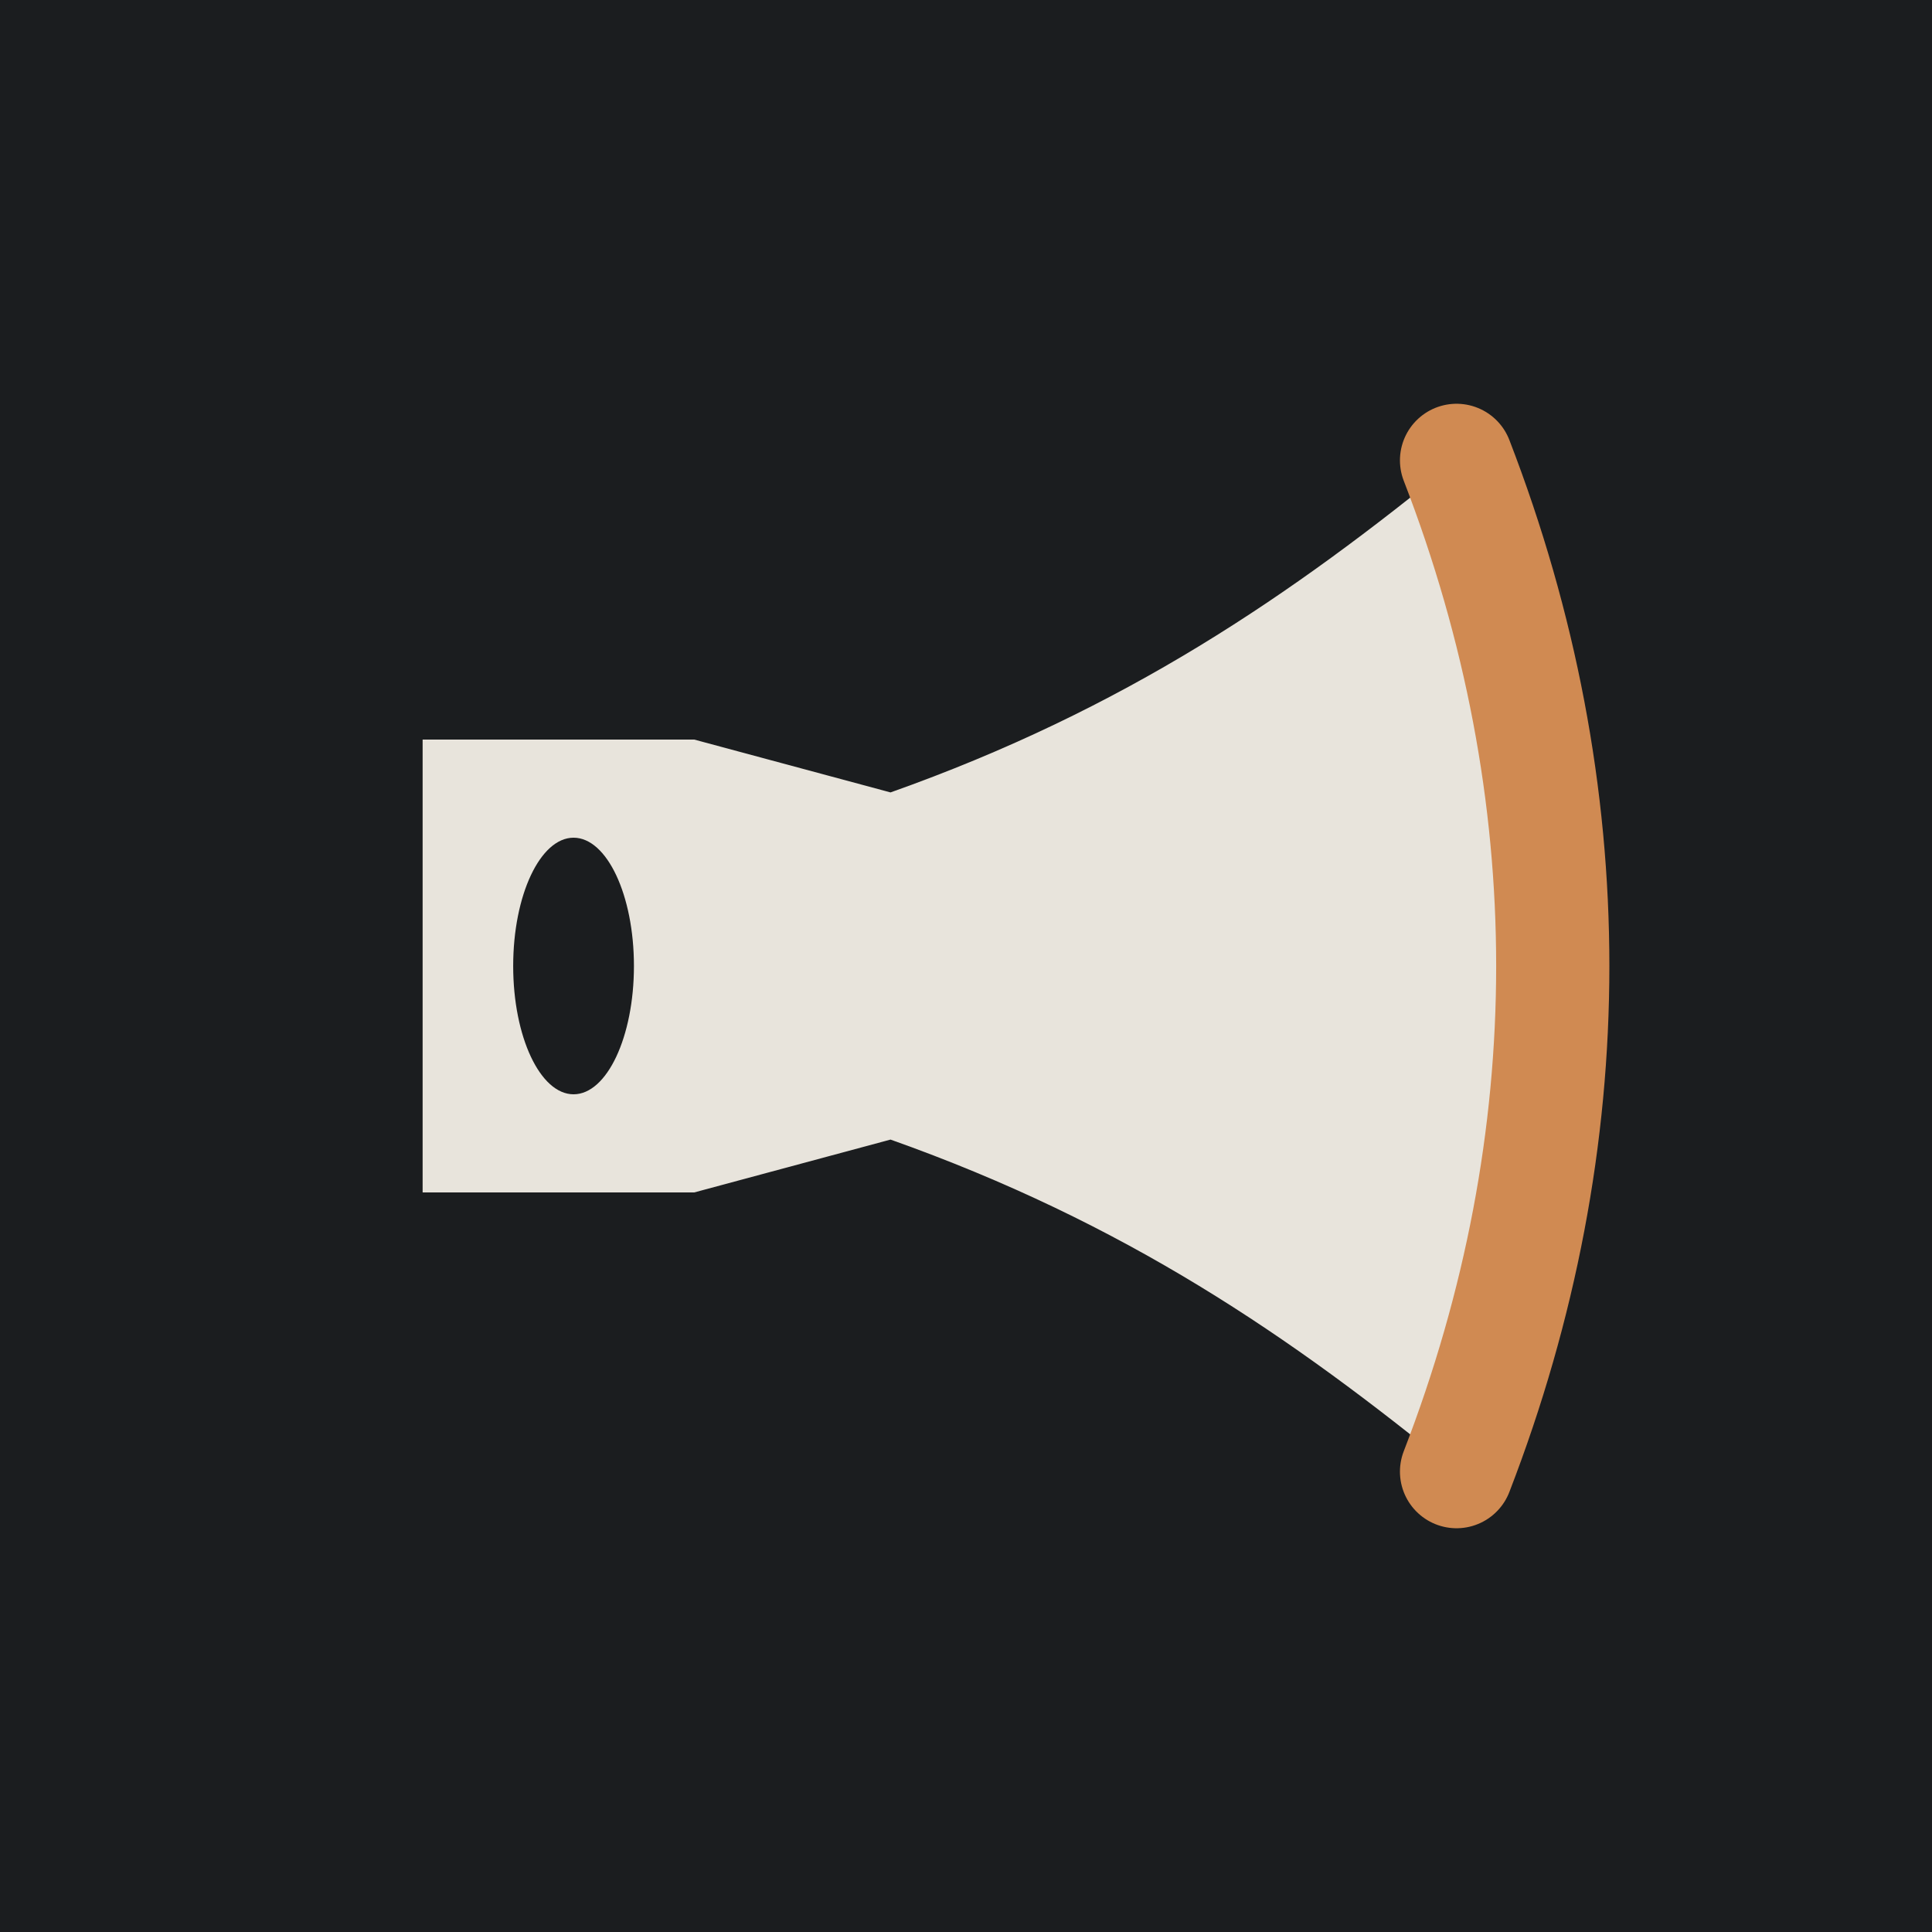
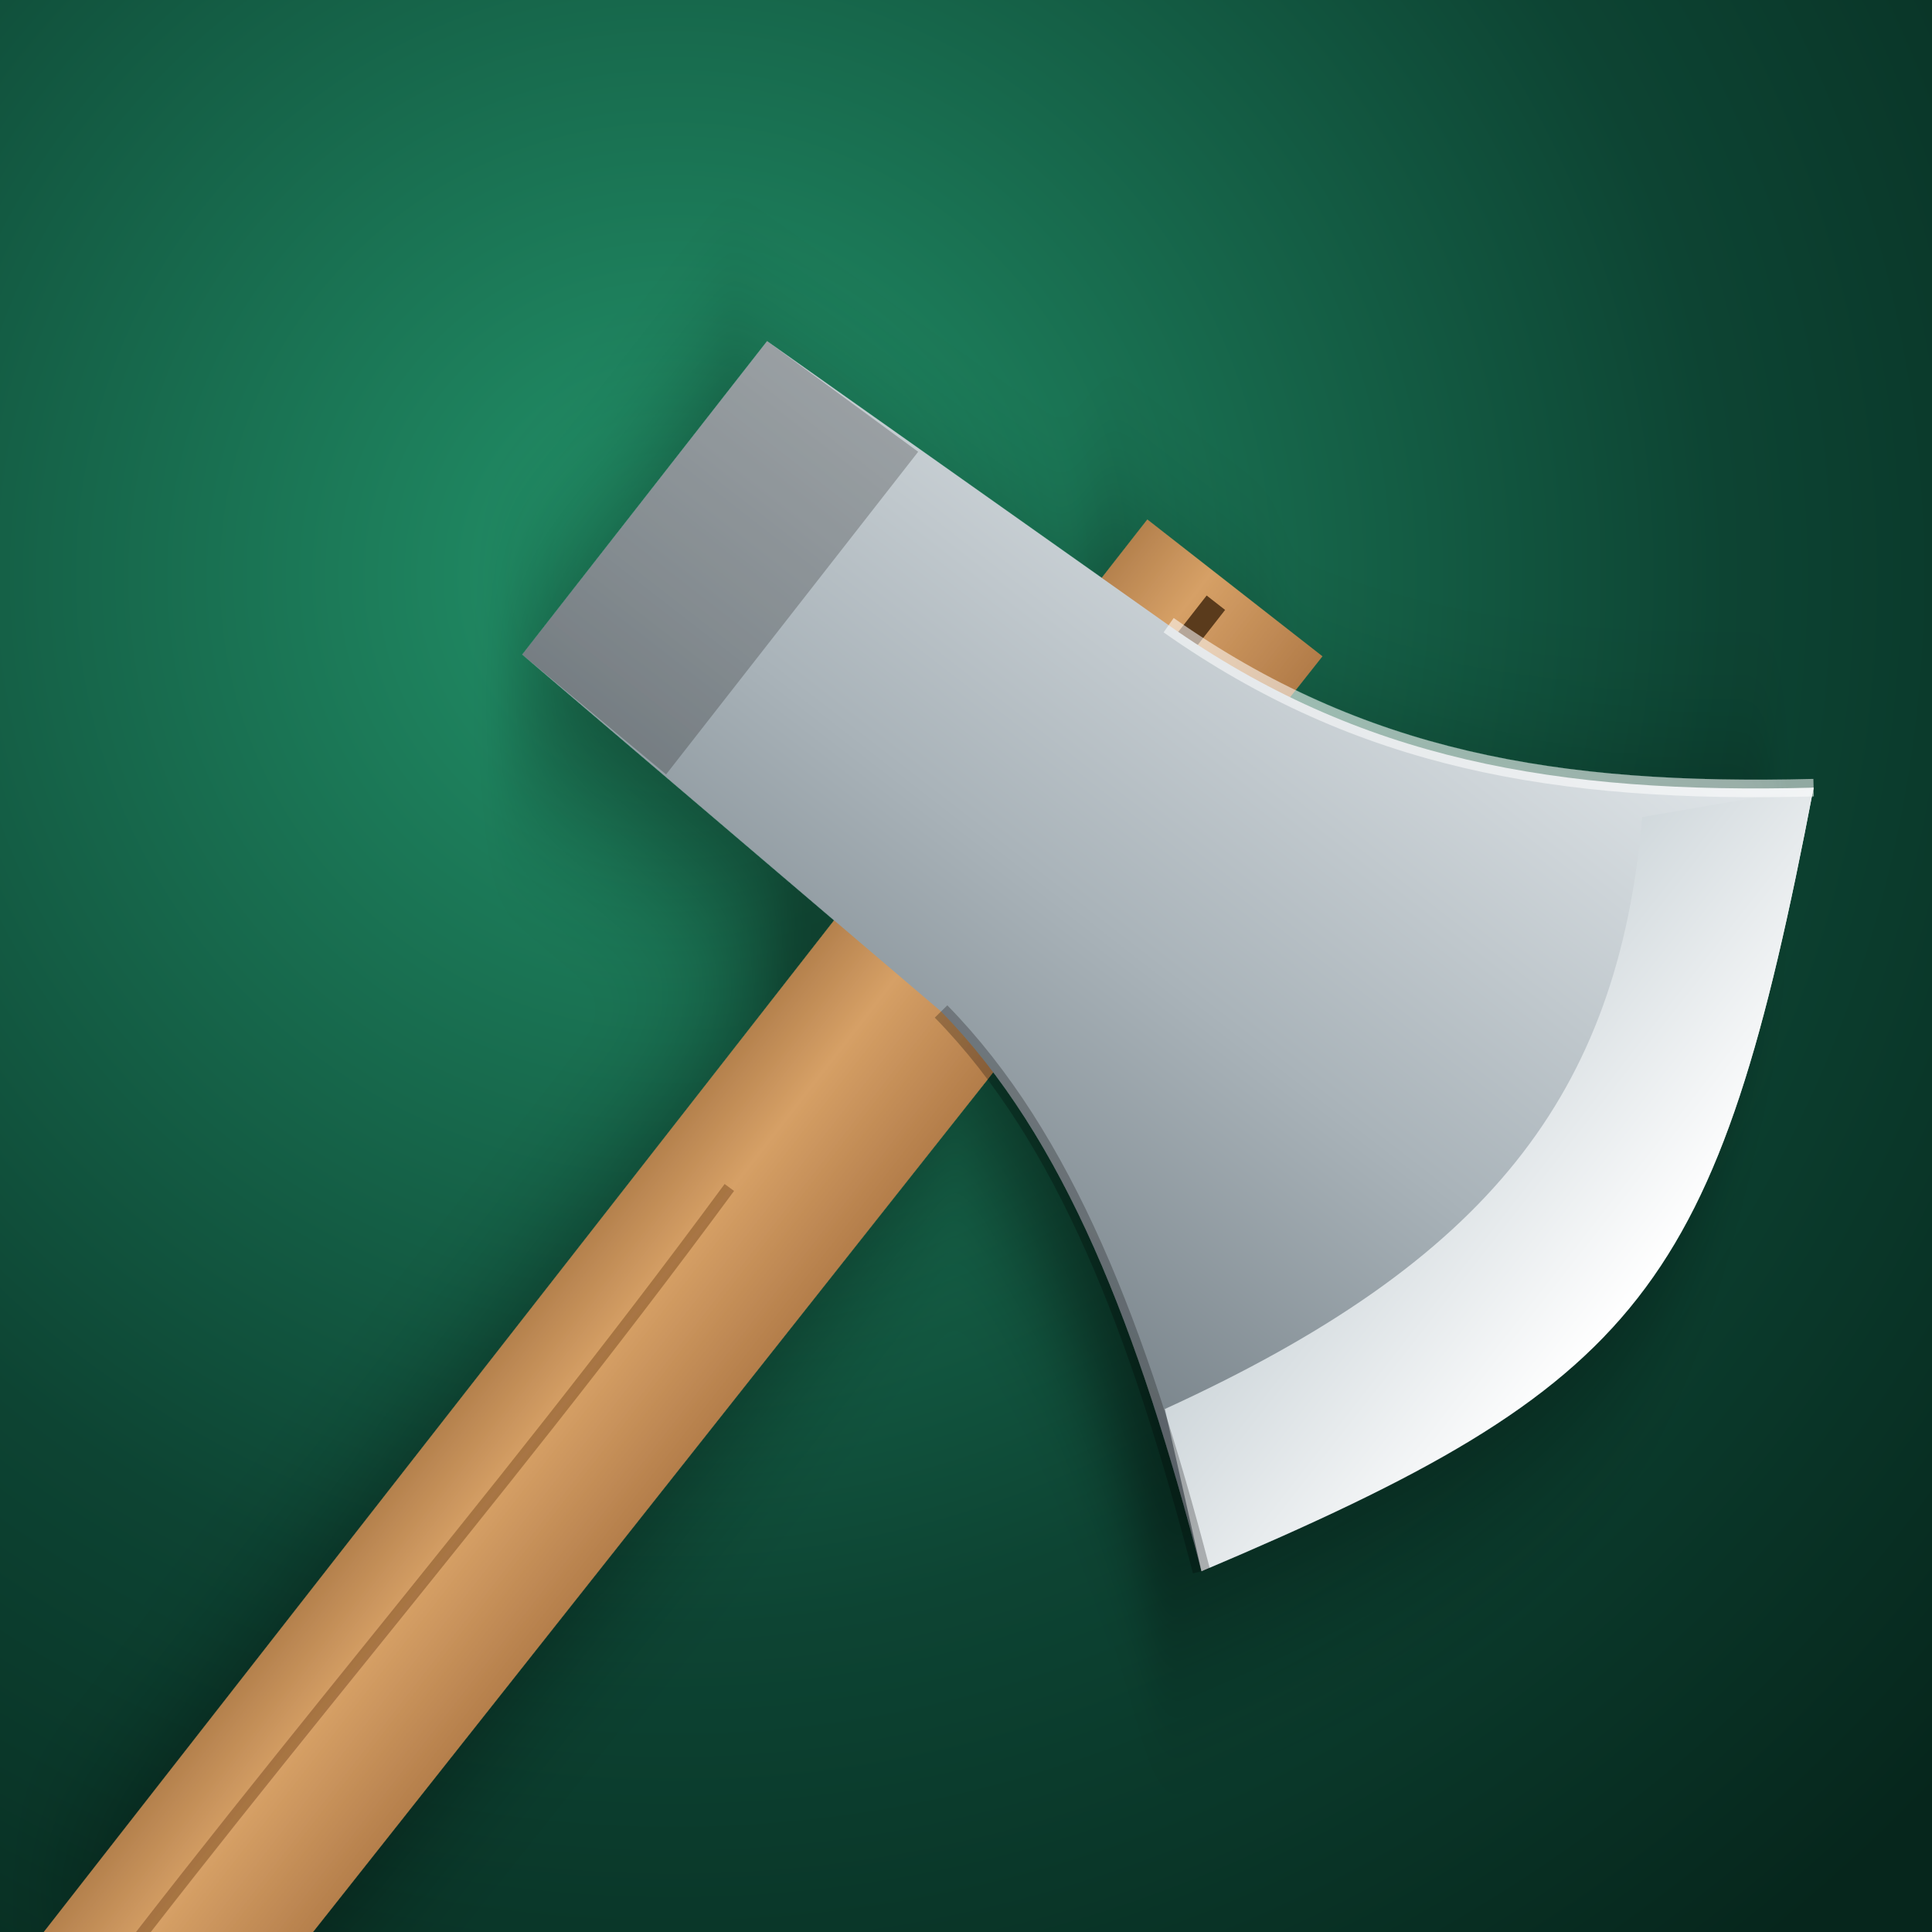
<svg xmlns="http://www.w3.org/2000/svg" viewBox="0 0 512 512">
-   <rect width="512" height="512" fill="#1b1d1f" />
-   <path d="M112 196h72l52 14c62-22 106-52 150-88 34 88 34 180 0 268-44-36-88-66-150-88l-52 14h-72z" fill="#e8e4dc" />
-   <path d="M386 122c34 88 34 180 0 268" fill="none" stroke="#d08a52" stroke-width="30" stroke-linecap="round" />
-   <ellipse cx="152" cy="256" rx="16" ry="34" fill="#1b1d1f" />
+   <defs>
+     <filter id="shadow" x="-20%" y="-20%" width="140%" height="140%">
+       <feDropShadow dx="0" dy="10" stdDeviation="12" flood-color="#000" flood-opacity=".45" />
+     </filter>
+     <linearGradient id="steel" x1="0" y1="0" x2="0" y2="1">
+       <stop offset="0" stop-color="#e4e9ec" />
+       <stop offset=".55" stop-color="#a9b3b9" />
+       <stop offset="1" stop-color="#6f7a81" />
+     </linearGradient>
+     <linearGradient id="edge" x1="0" y1="0" x2="1" y2="0">
+       <stop offset="0" stop-color="#cfd7db" />
+       <stop offset="1" stop-color="#ffffff" />
+     </linearGradient>
+     <linearGradient id="hickory" x1="0" y1="0" x2="1" y2="0">
+       <stop offset="0" stop-color="#8a5a2e" />
+       <stop offset=".45" stop-color="#d6a066" />
+       <stop offset="1" stop-color="#9a6436" />
+     </linearGradient>
+     <radialGradient id="bg" cx=".35" cy=".3" r=".9">
+       <stop offset="0" stop-color="#23946a" />
+       <stop offset=".6" stop-color="#0d4433" />
+       <stop offset="1" stop-color="#06261c" />
+     </radialGradient>
+   </defs>
+   <rect width="512" height="512" fill="url(#bg)" />
+   <g transform="translate(250 300) rotate(38) scale(1.55) translate(-275 -200)" filter="url(#shadow)">
+     <path d="M238 96 L276 96 L274 420 C276 440 288 452 292 468 C270 476 236 474 220 466 C228 446 238 436 238 420 Z" fill="url(#hickory)" />
+     <path d="M256 100 L256 112" stroke="#5a3a1c" stroke-width="4" />
+     <path d="M252 230 C254 300 250 360 252 430" stroke="#7a4b22" stroke-opacity=".5" stroke-width="2" fill="none" />
+     <path d="M168 112 L252 108 C292 106 322 90 356 62 C396 140 396 160 356 232 C322 206 292 188 262 184 L168 180 Z" fill="url(#steel)" />
+     <path d="M356 62 C396 140 396 160 356 232 L334 214 C362 160 362 124 336 84 Z" fill="url(#edge)" />
+     <path d="M168 112 L200 111 L200 181 L168 180 Z" fill="#000" opacity=".22" />
+     <path d="M262 184 C292 188 322 206 356 232" fill="none" stroke="#000" stroke-opacity=".25" stroke-width="3" />
+     <path d="M252 108 C292 106 322 90 356 62" fill="none" stroke="#fff" stroke-opacity=".55" stroke-width="3" />
+   </g>
</svg>
